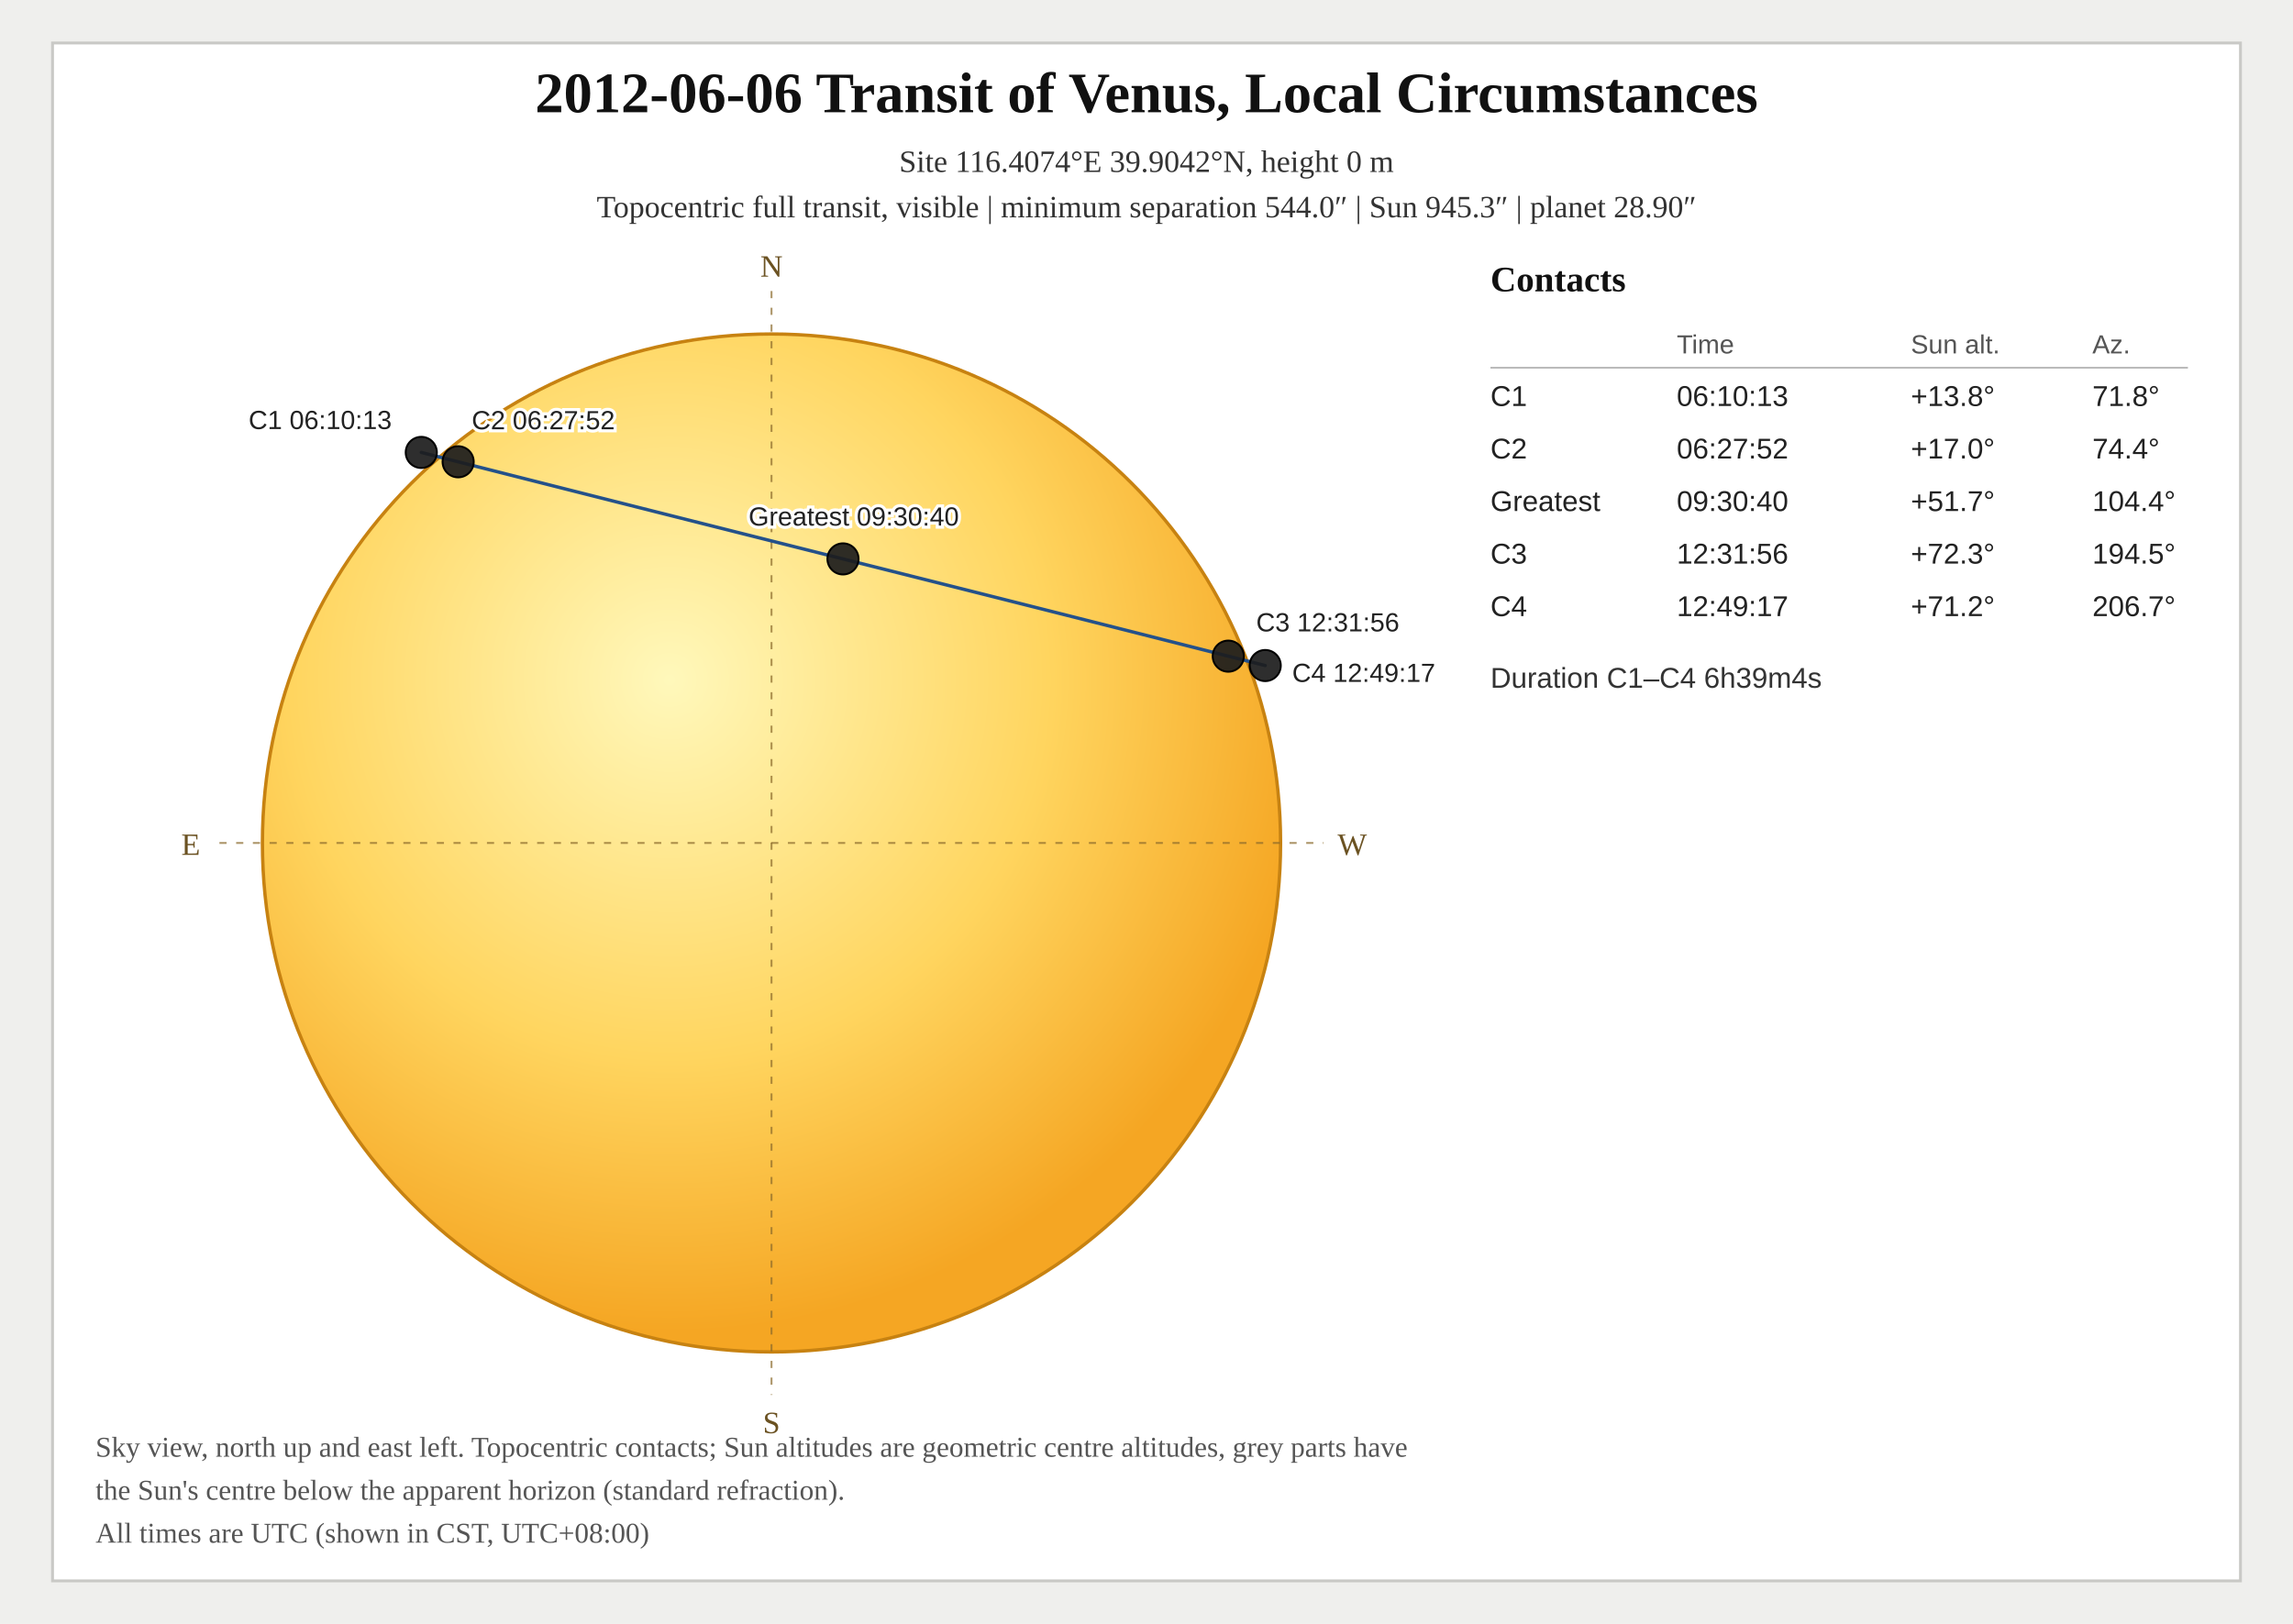
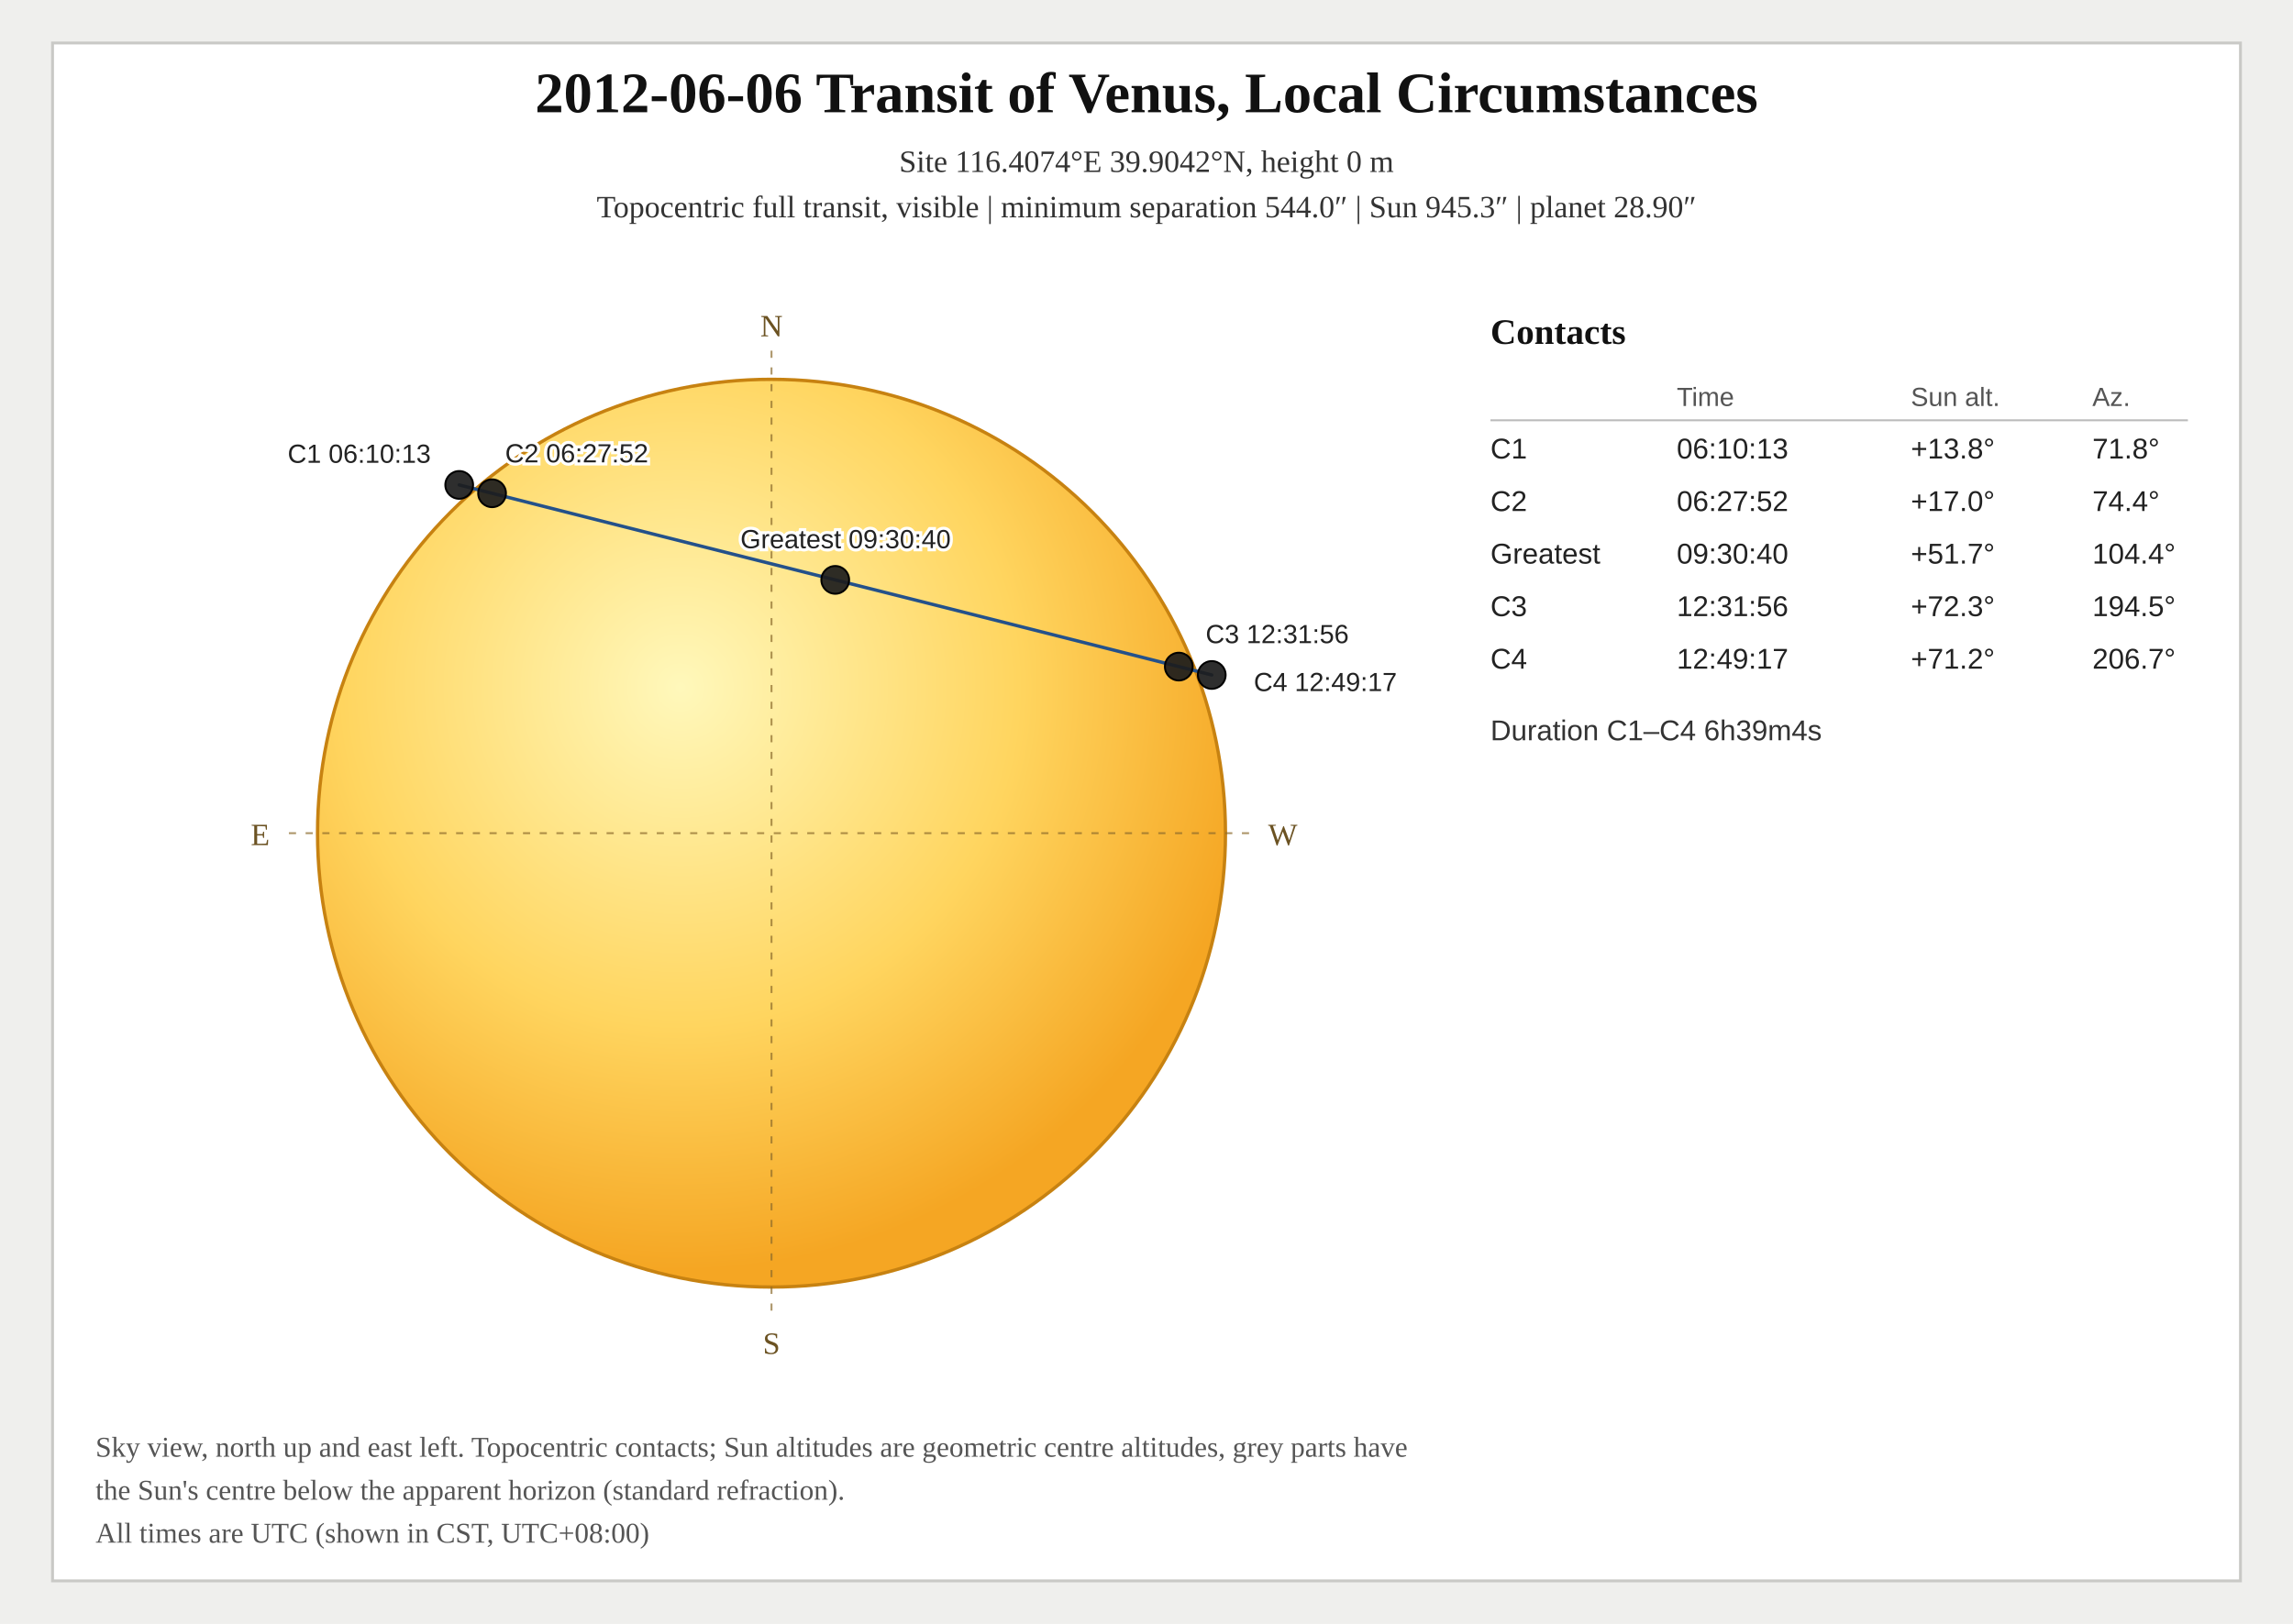
<svg xmlns="http://www.w3.org/2000/svg" width="960" height="680" viewBox="0 0 960 680" role="img" aria-label="2012-06-06 Transit of Venus, Local Circumstances">
  <defs>
    <radialGradient id="transit-sun" cx="40%" cy="34%" r="64%">
      <stop offset="0%" stop-color="#fff8bb" />
      <stop offset="58%" stop-color="#ffd55f" />
      <stop offset="100%" stop-color="#f5a623" />
    </radialGradient>
  </defs>
  <rect width="100%" height="100%" fill="#efefed" />
  <rect x="22" y="18" width="916.000" height="644.000" fill="#ffffff" stroke="#c9c9c6" stroke-width="1.2" />
  <text x="480.000" y="47" fill="#111111" font-family="Georgia, 'Times New Roman', serif" font-size="24" font-weight="700" text-anchor="middle">2012-06-06 Transit of Venus, Local Circumstances</text>
  <text x="480.000" y="72.000" fill="#333" font-family="Georgia, 'Times New Roman', serif" font-size="13" text-anchor="middle">Site 116.4074°E 39.9042°N, height 0 m</text>
  <text x="480.000" y="91.000" fill="#333" font-family="Georgia, 'Times New Roman', serif" font-size="13" text-anchor="middle">Topocentric full transit, visible | minimum separation 544.0″ | Sun 945.3″ | planet 28.90″</text>
-   <circle class="transit-sun" cx="323.000" cy="353.000" r="213.136" fill="url(#transit-sun)" stroke="#c78211" stroke-width="1.4" />
-   <line x1="323.000" y1="121.864" x2="323.000" y2="584.136" stroke="#8b6a2b" stroke-width="0.8" stroke-dasharray="3 4" stroke-opacity="0.7" />
-   <line x1="91.864" y1="353.000" x2="554.136" y2="353.000" stroke="#8b6a2b" stroke-width="0.8" stroke-dasharray="3 4" stroke-opacity="0.7" />
-   <text x="323.000" y="115.864" fill="#6b5222" font-family="Georgia, 'Times New Roman', serif" font-size="13" text-anchor="middle">N</text>
-   <text x="323.000" y="600.136" fill="#6b5222" font-family="Georgia, 'Times New Roman', serif" font-size="13" text-anchor="middle">S</text>
-   <text x="79.864" y="358.000" fill="#6b5222" font-family="Georgia, 'Times New Roman', serif" font-size="13" text-anchor="middle">E</text>
-   <text x="566.136" y="358.000" fill="#6b5222" font-family="Georgia, 'Times New Roman', serif" font-size="13" text-anchor="middle">W</text>
-   <path class="transit-track" d="M 176.376 189.451 L 178.123 189.896 L 179.871 190.341 L 181.619 190.786 L 183.368 191.231 L 185.116 191.676 L 186.866 192.121 L 188.615 192.566 L 190.364 193.011 L 191.806 193.377 L 192.114 193.456 L 193.865 193.901 L 195.615 194.345 L 197.366 194.790 L 199.117 195.235 L 200.869 195.680 L 202.620 196.124 L 204.372 196.569 L 206.125 197.014 L 207.877 197.458 L 209.630 197.903 L 211.383 198.347 L 213.137 198.792 L 214.891 199.237 L 216.645 199.681 L 218.399 200.126 L 220.154 200.570 L 221.909 201.015 L 223.664 201.459 L 225.420 201.904 L 227.175 202.348 L 228.932 202.793 L 230.688 203.237 L 232.445 203.682 L 234.202 204.126 L 235.959 204.571 L 237.717 205.015 L 239.475 205.460 L 241.233 205.904 L 242.991 206.349 L 244.750 206.793 L 246.509 207.238 L 248.268 207.682 L 250.028 208.127 L 251.788 208.572 L 253.548 209.016 L 255.308 209.461 L 257.069 209.905 L 258.830 210.350 L 260.591 210.794 L 262.353 211.239 L 264.115 211.683 L 265.877 212.128 L 267.639 212.573 L 269.402 213.017 L 271.165 213.462 L 272.928 213.907 L 274.691 214.351 L 276.455 214.796 L 278.219 215.241 L 279.983 215.685 L 281.748 216.130 L 283.512 216.575 L 285.277 217.020 L 287.043 217.465 L 288.808 217.909 L 290.574 218.354 L 292.340 218.799 L 294.106 219.244 L 295.873 219.689 L 297.640 220.134 L 299.407 220.579 L 301.174 221.024 L 302.942 221.469 L 304.709 221.914 L 306.477 222.360 L 308.246 222.805 L 310.014 223.250 L 311.783 223.695 L 313.552 224.141 L 315.321 224.586 L 317.091 225.031 L 318.860 225.477 L 320.630 225.922 L 322.400 226.368 L 324.171 226.813 L 325.941 227.259 L 327.712 227.704 L 329.483 228.150 L 331.255 228.596 L 333.026 229.041 L 334.798 229.487 L 336.570 229.933 L 338.342 230.379 L 340.114 230.825 L 341.887 231.271 L 343.660 231.717 L 345.433 232.163 L 347.206 232.609 L 348.979 233.055 L 350.753 233.501 L 352.527 233.947 L 352.927 234.048 L 354.301 234.394 L 356.075 234.840 L 357.849 235.287 L 359.624 235.733 L 361.399 236.180 L 363.174 236.626 L 364.949 237.073 L 366.724 237.519 L 368.500 237.966 L 370.275 238.413 L 372.051 238.860 L 373.827 239.307 L 375.604 239.754 L 377.380 240.201 L 379.156 240.648 L 380.933 241.095 L 382.710 241.542 L 384.487 241.990 L 386.264 242.437 L 388.042 242.884 L 389.819 243.332 L 391.597 243.779 L 393.375 244.227 L 395.153 244.675 L 396.931 245.122 L 398.709 245.570 L 400.488 246.018 L 402.266 246.466 L 404.045 246.914 L 405.824 247.362 L 407.603 247.810 L 409.382 248.258 L 411.161 248.707 L 412.940 249.155 L 414.720 249.603 L 416.499 250.052 L 418.279 250.500 L 420.059 250.949 L 421.839 251.398 L 423.619 251.847 L 425.399 252.295 L 427.179 252.744 L 428.960 253.193 L 430.740 253.642 L 432.521 254.091 L 434.301 254.541 L 436.082 254.990 L 437.863 255.439 L 439.644 255.889 L 441.425 256.338 L 443.206 256.788 L 444.987 257.237 L 446.769 257.687 L 448.550 258.137 L 450.331 258.587 L 452.113 259.037 L 453.894 259.487 L 455.676 259.937 L 457.458 260.387 L 459.240 260.837 L 461.021 261.288 L 462.803 261.738 L 464.585 262.188 L 466.367 262.639 L 468.149 263.090 L 469.931 263.540 L 471.714 263.991 L 473.496 264.442 L 475.278 264.893 L 477.060 265.344 L 478.842 265.795 L 480.625 266.246 L 482.407 266.697 L 484.190 267.149 L 485.972 267.600 L 487.754 268.052 L 489.537 268.503 L 491.319 268.955 L 493.102 269.407 L 494.884 269.858 L 496.667 270.310 L 498.449 270.762 L 500.232 271.214 L 502.014 271.666 L 503.797 272.119 L 505.579 272.571 L 507.362 273.023 L 509.144 273.476 L 510.927 273.928 L 512.709 274.381 L 514.234 274.768 L 514.492 274.833 L 516.274 275.286 L 518.057 275.739 L 519.839 276.192 L 521.622 276.645 L 523.404 277.098 L 525.186 277.551 L 526.968 278.004 L 528.751 278.457 L 529.702 278.699 " fill="none" stroke="#24518a" stroke-width="1.4" stroke-dasharray="none" stroke-linecap="round" />
-   <circle class="transit-planet-c1" cx="176.376" cy="189.451" r="6.516" fill="#1d1d1d" fill-opacity="0.92" stroke="#000000" stroke-width="0.8" />
-   <circle class="transit-planet-c2" cx="191.806" cy="193.377" r="6.516" fill="#1d1d1d" fill-opacity="0.92" stroke="#000000" stroke-width="0.8" />
-   <circle class="transit-planet-g" cx="352.927" cy="234.048" r="6.516" fill="#1d1d1d" fill-opacity="0.92" stroke="#000000" stroke-width="0.8" />
-   <circle class="transit-planet-c3" cx="514.234" cy="274.768" r="6.516" fill="#1d1d1d" fill-opacity="0.92" stroke="#000000" stroke-width="0.8" />
-   <circle class="transit-planet-c4" cx="529.702" cy="278.699" r="6.516" fill="#1d1d1d" fill-opacity="0.92" stroke="#000000" stroke-width="0.8" />
-   <text class="transit-event-label" x="164.016" y="179.664" fill="#222" stroke="#ffffff" stroke-width="2.6" paint-order="stroke" font-family="Arial, sans-serif" font-size="11" text-anchor="end">C1 06:10:13</text>
-   <text class="transit-event-label" x="197.490" y="179.755" fill="#222" stroke="#ffffff" stroke-width="2.6" paint-order="stroke" font-family="Arial, sans-serif" font-size="11" text-anchor="start">C2 06:27:52</text>
-   <text class="transit-event-label" x="357.444" y="220.091" fill="#222" stroke="#ffffff" stroke-width="2.6" paint-order="stroke" font-family="Arial, sans-serif" font-size="11" text-anchor="middle">Greatest 09:30:40</text>
-   <text class="transit-event-label" x="525.913" y="264.399" fill="#222" stroke="#ffffff" stroke-width="2.6" paint-order="stroke" font-family="Arial, sans-serif" font-size="11" text-anchor="start">C3 12:31:56</text>
-   <text class="transit-event-label" x="540.980" y="285.556" fill="#222" stroke="#ffffff" stroke-width="2.6" paint-order="stroke" font-family="Arial, sans-serif" font-size="11" text-anchor="start">C4 12:49:17</text>
-   <text x="624.000" y="122.000" fill="#111" font-family="Georgia, 'Times New Roman', serif" font-size="15" font-weight="700">Contacts</text>
-   <text x="624.000" y="148.000" fill="#555" font-family="Arial, sans-serif" font-size="11" />
-   <text x="702.000" y="148.000" fill="#555" font-family="Arial, sans-serif" font-size="11">Time</text>
-   <text x="800.000" y="148.000" fill="#555" font-family="Arial, sans-serif" font-size="11">Sun alt.</text>
-   <text x="876.000" y="148.000" fill="#555" font-family="Arial, sans-serif" font-size="11">Az.</text>
-   <line x1="624.000" y1="154.000" x2="916.000" y2="154.000" stroke="#bbb" stroke-width="0.8" />
-   <text class="transit-contact-row" x="624.000" y="170.000" fill="#222" font-family="Arial, sans-serif" font-size="12">C1</text>
-   <text class="transit-contact-row" x="702.000" y="170.000" fill="#222" font-family="Arial, sans-serif" font-size="12">06:10:13</text>
-   <text class="transit-contact-row" x="800.000" y="170.000" fill="#222" font-family="Arial, sans-serif" font-size="12">+13.8°</text>
-   <text class="transit-contact-row" x="876.000" y="170.000" fill="#222" font-family="Arial, sans-serif" font-size="12">71.8°</text>
-   <text class="transit-contact-row" x="624.000" y="192.000" fill="#222" font-family="Arial, sans-serif" font-size="12">C2</text>
-   <text class="transit-contact-row" x="702.000" y="192.000" fill="#222" font-family="Arial, sans-serif" font-size="12">06:27:52</text>
-   <text class="transit-contact-row" x="800.000" y="192.000" fill="#222" font-family="Arial, sans-serif" font-size="12">+17.0°</text>
-   <text class="transit-contact-row" x="876.000" y="192.000" fill="#222" font-family="Arial, sans-serif" font-size="12">74.4°</text>
-   <text class="transit-contact-row" x="624.000" y="214.000" fill="#222" font-family="Arial, sans-serif" font-size="12">Greatest</text>
-   <text class="transit-contact-row" x="702.000" y="214.000" fill="#222" font-family="Arial, sans-serif" font-size="12">09:30:40</text>
-   <text class="transit-contact-row" x="800.000" y="214.000" fill="#222" font-family="Arial, sans-serif" font-size="12">+51.7°</text>
-   <text class="transit-contact-row" x="876.000" y="214.000" fill="#222" font-family="Arial, sans-serif" font-size="12">104.4°</text>
-   <text class="transit-contact-row" x="624.000" y="236.000" fill="#222" font-family="Arial, sans-serif" font-size="12">C3</text>
-   <text class="transit-contact-row" x="702.000" y="236.000" fill="#222" font-family="Arial, sans-serif" font-size="12">12:31:56</text>
-   <text class="transit-contact-row" x="800.000" y="236.000" fill="#222" font-family="Arial, sans-serif" font-size="12">+72.3°</text>
-   <text class="transit-contact-row" x="876.000" y="236.000" fill="#222" font-family="Arial, sans-serif" font-size="12">194.5°</text>
-   <text class="transit-contact-row" x="624.000" y="258.000" fill="#222" font-family="Arial, sans-serif" font-size="12">C4</text>
-   <text class="transit-contact-row" x="702.000" y="258.000" fill="#222" font-family="Arial, sans-serif" font-size="12">12:49:17</text>
-   <text class="transit-contact-row" x="800.000" y="258.000" fill="#222" font-family="Arial, sans-serif" font-size="12">+71.2°</text>
-   <text class="transit-contact-row" x="876.000" y="258.000" fill="#222" font-family="Arial, sans-serif" font-size="12">206.7°</text>
-   <text x="624.000" y="288.000" fill="#333" font-family="Arial, sans-serif" font-size="12">Duration C1–C4 6h39m4s</text>
+   <circle class="transit-sun" cx="323.000" cy="348.900" r="190.054" fill="url(#transit-sun)" stroke="#c78211" stroke-width="1.4" />
+   <line x1="323.000" y1="146.846" x2="323.000" y2="550.954" stroke="#8b6a2b" stroke-width="0.8" stroke-dasharray="3 4" stroke-opacity="0.7" />
+   <line x1="120.946" y1="348.900" x2="525.054" y2="348.900" stroke="#8b6a2b" stroke-width="0.8" stroke-dasharray="3 4" stroke-opacity="0.7" />
+   <text x="323.000" y="140.846" fill="#6b5222" font-family="Georgia, 'Times New Roman', serif" font-size="13" text-anchor="middle">N</text>
+   <text x="323.000" y="566.954" fill="#6b5222" font-family="Georgia, 'Times New Roman', serif" font-size="13" text-anchor="middle">S</text>
+   <text x="108.946" y="353.900" fill="#6b5222" font-family="Georgia, 'Times New Roman', serif" font-size="13" text-anchor="middle">E</text>
+   <text x="537.054" y="353.900" fill="#6b5222" font-family="Georgia, 'Times New Roman', serif" font-size="13" text-anchor="middle">W</text>
+   <path class="transit-track" d="M 192.255 203.063 L 193.813 203.460 L 195.372 203.857 L 196.931 204.254 L 198.490 204.651 L 200.049 205.047 L 201.609 205.444 L 203.169 205.841 L 204.729 206.238 L 206.014 206.564 L 206.289 206.634 L 207.850 207.031 L 209.411 207.427 L 210.972 207.824 L 212.533 208.221 L 214.095 208.617 L 215.657 209.014 L 217.220 209.410 L 218.782 209.807 L 220.345 210.203 L 221.908 210.600 L 223.471 210.996 L 225.035 211.393 L 226.599 211.789 L 228.163 212.185 L 229.727 212.582 L 231.292 212.978 L 232.857 213.375 L 234.422 213.771 L 235.987 214.167 L 237.553 214.564 L 239.119 214.960 L 240.685 215.357 L 242.252 215.753 L 243.819 216.149 L 245.386 216.546 L 246.953 216.942 L 248.520 217.338 L 250.088 217.735 L 251.656 218.131 L 253.224 218.527 L 254.793 218.924 L 256.362 219.320 L 257.931 219.717 L 259.500 220.113 L 261.069 220.509 L 262.639 220.906 L 264.209 221.302 L 265.779 221.699 L 267.350 222.095 L 268.921 222.491 L 270.492 222.888 L 272.063 223.284 L 273.635 223.681 L 275.206 224.077 L 276.778 224.474 L 278.350 224.870 L 279.923 225.267 L 281.496 225.663 L 283.069 226.060 L 284.642 226.456 L 286.215 226.853 L 287.789 227.250 L 289.363 227.646 L 290.937 228.043 L 292.511 228.440 L 294.086 228.836 L 295.660 229.233 L 297.235 229.630 L 298.811 230.027 L 300.386 230.423 L 301.962 230.820 L 303.538 231.217 L 305.114 231.614 L 306.690 232.011 L 308.267 232.408 L 309.844 232.805 L 311.421 233.202 L 312.998 233.599 L 314.575 233.996 L 316.153 234.393 L 317.731 234.790 L 319.309 235.187 L 320.887 235.584 L 322.465 235.982 L 324.044 236.379 L 325.623 236.776 L 327.202 237.174 L 328.781 237.571 L 330.361 237.968 L 331.940 238.366 L 333.520 238.763 L 335.100 239.161 L 336.681 239.558 L 338.261 239.956 L 339.842 240.354 L 341.422 240.751 L 343.003 241.149 L 344.585 241.547 L 346.166 241.945 L 347.747 242.343 L 349.329 242.741 L 349.686 242.830 L 350.911 243.139 L 352.493 243.537 L 354.075 243.935 L 355.658 244.333 L 357.240 244.731 L 358.823 245.129 L 360.406 245.528 L 361.989 245.926 L 363.572 246.324 L 365.156 246.723 L 366.739 247.121 L 368.323 247.520 L 369.907 247.918 L 371.491 248.317 L 373.075 248.716 L 374.659 249.114 L 376.244 249.513 L 377.828 249.912 L 379.413 250.311 L 380.998 250.710 L 382.583 251.109 L 384.168 251.508 L 385.753 251.907 L 387.339 252.306 L 388.924 252.705 L 390.510 253.105 L 392.096 253.504 L 393.682 253.904 L 395.268 254.303 L 396.854 254.703 L 398.440 255.102 L 400.027 255.502 L 401.613 255.902 L 403.200 256.301 L 404.787 256.701 L 406.373 257.101 L 407.960 257.501 L 409.547 257.901 L 411.135 258.301 L 412.722 258.701 L 414.309 259.102 L 415.897 259.502 L 417.484 259.902 L 419.072 260.303 L 420.660 260.703 L 422.247 261.104 L 423.835 261.504 L 425.423 261.905 L 427.011 262.306 L 428.600 262.707 L 430.188 263.107 L 431.776 263.508 L 433.365 263.909 L 434.953 264.310 L 436.541 264.712 L 438.130 265.113 L 439.719 265.514 L 441.307 265.915 L 442.896 266.317 L 444.485 266.718 L 446.074 267.120 L 447.663 267.522 L 449.252 267.923 L 450.841 268.325 L 452.430 268.727 L 454.019 269.129 L 455.608 269.531 L 457.197 269.933 L 458.786 270.335 L 460.376 270.737 L 461.965 271.139 L 463.554 271.542 L 465.144 271.944 L 466.733 272.346 L 468.322 272.749 L 469.912 273.151 L 471.501 273.554 L 473.091 273.957 L 474.680 274.360 L 476.269 274.763 L 477.859 275.165 L 479.448 275.568 L 481.038 275.972 L 482.627 276.375 L 484.217 276.778 L 485.806 277.181 L 487.396 277.585 L 488.985 277.988 L 490.575 278.391 L 492.164 278.795 L 493.524 279.140 L 493.754 279.199 L 495.343 279.602 L 496.932 280.006 L 498.522 280.410 L 500.111 280.814 L 501.700 281.218 L 503.290 281.622 L 504.879 282.026 L 506.468 282.430 L 507.316 282.646 " fill="none" stroke="#24518a" stroke-width="1.4" stroke-dasharray="none" stroke-linecap="round" />
+   <circle class="transit-planet-c1" cx="192.255" cy="203.063" r="5.811" fill="#1d1d1d" fill-opacity="0.92" stroke="#000000" stroke-width="0.8" />
+   <circle class="transit-planet-c2" cx="206.014" cy="206.564" r="5.811" fill="#1d1d1d" fill-opacity="0.92" stroke="#000000" stroke-width="0.8" />
+   <circle class="transit-planet-g" cx="349.686" cy="242.830" r="5.811" fill="#1d1d1d" fill-opacity="0.92" stroke="#000000" stroke-width="0.8" />
+   <circle class="transit-planet-c3" cx="493.524" cy="279.140" r="5.811" fill="#1d1d1d" fill-opacity="0.92" stroke="#000000" stroke-width="0.8" />
+   <circle class="transit-planet-c4" cx="507.316" cy="282.646" r="5.811" fill="#1d1d1d" fill-opacity="0.92" stroke="#000000" stroke-width="0.8" />
+   <text class="transit-event-label" x="180.366" y="193.802" fill="#222" stroke="#ffffff" stroke-width="2.6" paint-order="stroke" font-family="Arial, sans-serif" font-size="11" text-anchor="end">C1 06:10:13</text>
+   <text class="transit-event-label" x="211.482" y="193.614" fill="#222" stroke="#ffffff" stroke-width="2.6" paint-order="stroke" font-family="Arial, sans-serif" font-size="11" text-anchor="start">C2 06:27:52</text>
+   <text class="transit-event-label" x="354.031" y="229.558" fill="#222" stroke="#ffffff" stroke-width="2.6" paint-order="stroke" font-family="Arial, sans-serif" font-size="11" text-anchor="middle">Greatest 09:30:40</text>
+   <text class="transit-event-label" x="504.758" y="269.319" fill="#222" stroke="#ffffff" stroke-width="2.6" paint-order="stroke" font-family="Arial, sans-serif" font-size="11" text-anchor="start">C3 12:31:56</text>
+   <text class="transit-event-label" x="524.913" y="289.394" fill="#222" stroke="#ffffff" stroke-width="2.6" paint-order="stroke" font-family="Arial, sans-serif" font-size="11" text-anchor="start">C4 12:49:17</text>
+   <text x="624.000" y="144.000" fill="#111" font-family="Georgia, 'Times New Roman', serif" font-size="15" font-weight="700">Contacts</text>
+   <text x="624.000" y="170.000" fill="#555" font-family="Arial, sans-serif" font-size="11" />
+   <text x="702.000" y="170.000" fill="#555" font-family="Arial, sans-serif" font-size="11">Time</text>
+   <text x="800.000" y="170.000" fill="#555" font-family="Arial, sans-serif" font-size="11">Sun alt.</text>
+   <text x="876.000" y="170.000" fill="#555" font-family="Arial, sans-serif" font-size="11">Az.</text>
+   <line x1="624.000" y1="176.000" x2="916.000" y2="176.000" stroke="#bbb" stroke-width="0.8" />
+   <text class="transit-contact-row" x="624.000" y="192.000" fill="#222" font-family="Arial, sans-serif" font-size="12">C1</text>
+   <text class="transit-contact-row" x="702.000" y="192.000" fill="#222" font-family="Arial, sans-serif" font-size="12">06:10:13</text>
+   <text class="transit-contact-row" x="800.000" y="192.000" fill="#222" font-family="Arial, sans-serif" font-size="12">+13.8°</text>
+   <text class="transit-contact-row" x="876.000" y="192.000" fill="#222" font-family="Arial, sans-serif" font-size="12">71.8°</text>
+   <text class="transit-contact-row" x="624.000" y="214.000" fill="#222" font-family="Arial, sans-serif" font-size="12">C2</text>
+   <text class="transit-contact-row" x="702.000" y="214.000" fill="#222" font-family="Arial, sans-serif" font-size="12">06:27:52</text>
+   <text class="transit-contact-row" x="800.000" y="214.000" fill="#222" font-family="Arial, sans-serif" font-size="12">+17.0°</text>
+   <text class="transit-contact-row" x="876.000" y="214.000" fill="#222" font-family="Arial, sans-serif" font-size="12">74.4°</text>
+   <text class="transit-contact-row" x="624.000" y="236.000" fill="#222" font-family="Arial, sans-serif" font-size="12">Greatest</text>
+   <text class="transit-contact-row" x="702.000" y="236.000" fill="#222" font-family="Arial, sans-serif" font-size="12">09:30:40</text>
+   <text class="transit-contact-row" x="800.000" y="236.000" fill="#222" font-family="Arial, sans-serif" font-size="12">+51.7°</text>
+   <text class="transit-contact-row" x="876.000" y="236.000" fill="#222" font-family="Arial, sans-serif" font-size="12">104.4°</text>
+   <text class="transit-contact-row" x="624.000" y="258.000" fill="#222" font-family="Arial, sans-serif" font-size="12">C3</text>
+   <text class="transit-contact-row" x="702.000" y="258.000" fill="#222" font-family="Arial, sans-serif" font-size="12">12:31:56</text>
+   <text class="transit-contact-row" x="800.000" y="258.000" fill="#222" font-family="Arial, sans-serif" font-size="12">+72.3°</text>
+   <text class="transit-contact-row" x="876.000" y="258.000" fill="#222" font-family="Arial, sans-serif" font-size="12">194.5°</text>
+   <text class="transit-contact-row" x="624.000" y="280.000" fill="#222" font-family="Arial, sans-serif" font-size="12">C4</text>
+   <text class="transit-contact-row" x="702.000" y="280.000" fill="#222" font-family="Arial, sans-serif" font-size="12">12:49:17</text>
+   <text class="transit-contact-row" x="800.000" y="280.000" fill="#222" font-family="Arial, sans-serif" font-size="12">+71.2°</text>
+   <text class="transit-contact-row" x="876.000" y="280.000" fill="#222" font-family="Arial, sans-serif" font-size="12">206.7°</text>
+   <text x="624.000" y="310.000" fill="#333" font-family="Arial, sans-serif" font-size="12">Duration C1–C4 6h39m4s</text>
  <text x="40" y="610.000" fill="#555" font-family="Georgia, 'Times New Roman', serif" font-size="12">Sky view, north up and east left. Topocentric contacts; Sun altitudes are geometric centre altitudes, grey parts have</text>
  <text x="40" y="628.000" fill="#555" font-family="Georgia, 'Times New Roman', serif" font-size="12">the Sun's centre below the apparent horizon (standard refraction).</text>
  <text x="40" y="646.000" fill="#555" font-family="Georgia, 'Times New Roman', serif" font-size="12">All times are UTC (shown in CST, UTC+08:00)</text>
</svg>
